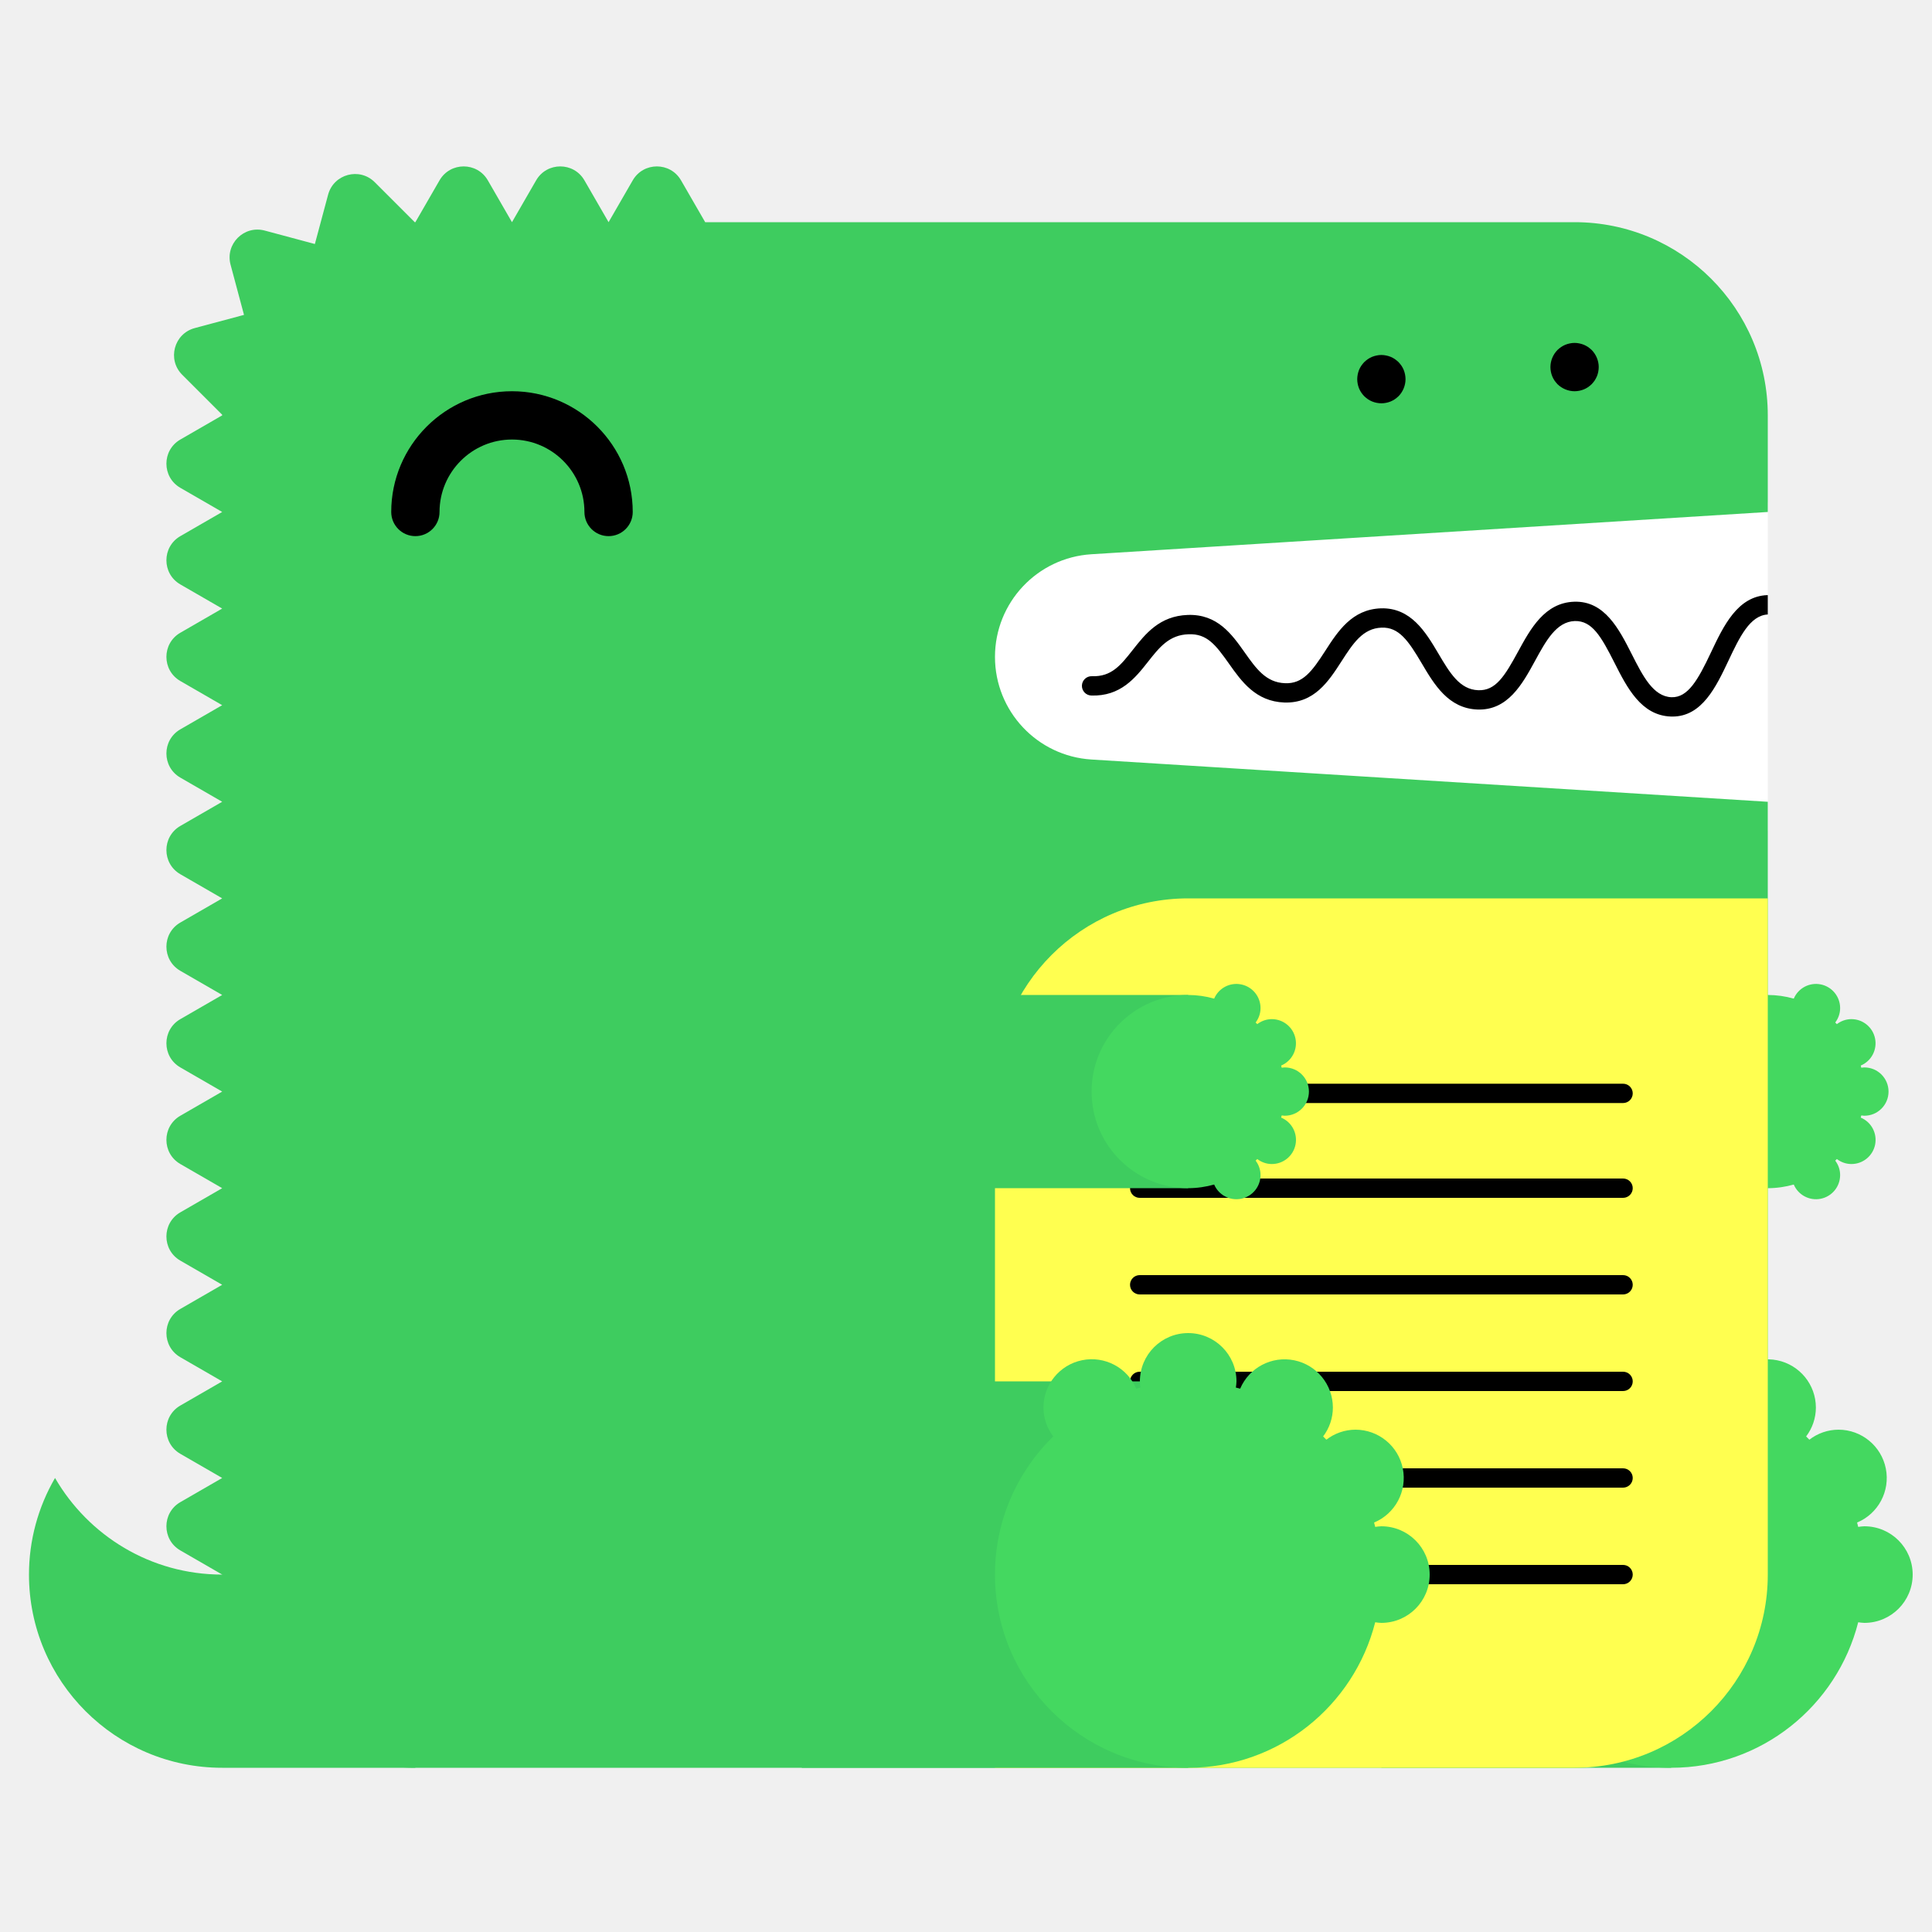
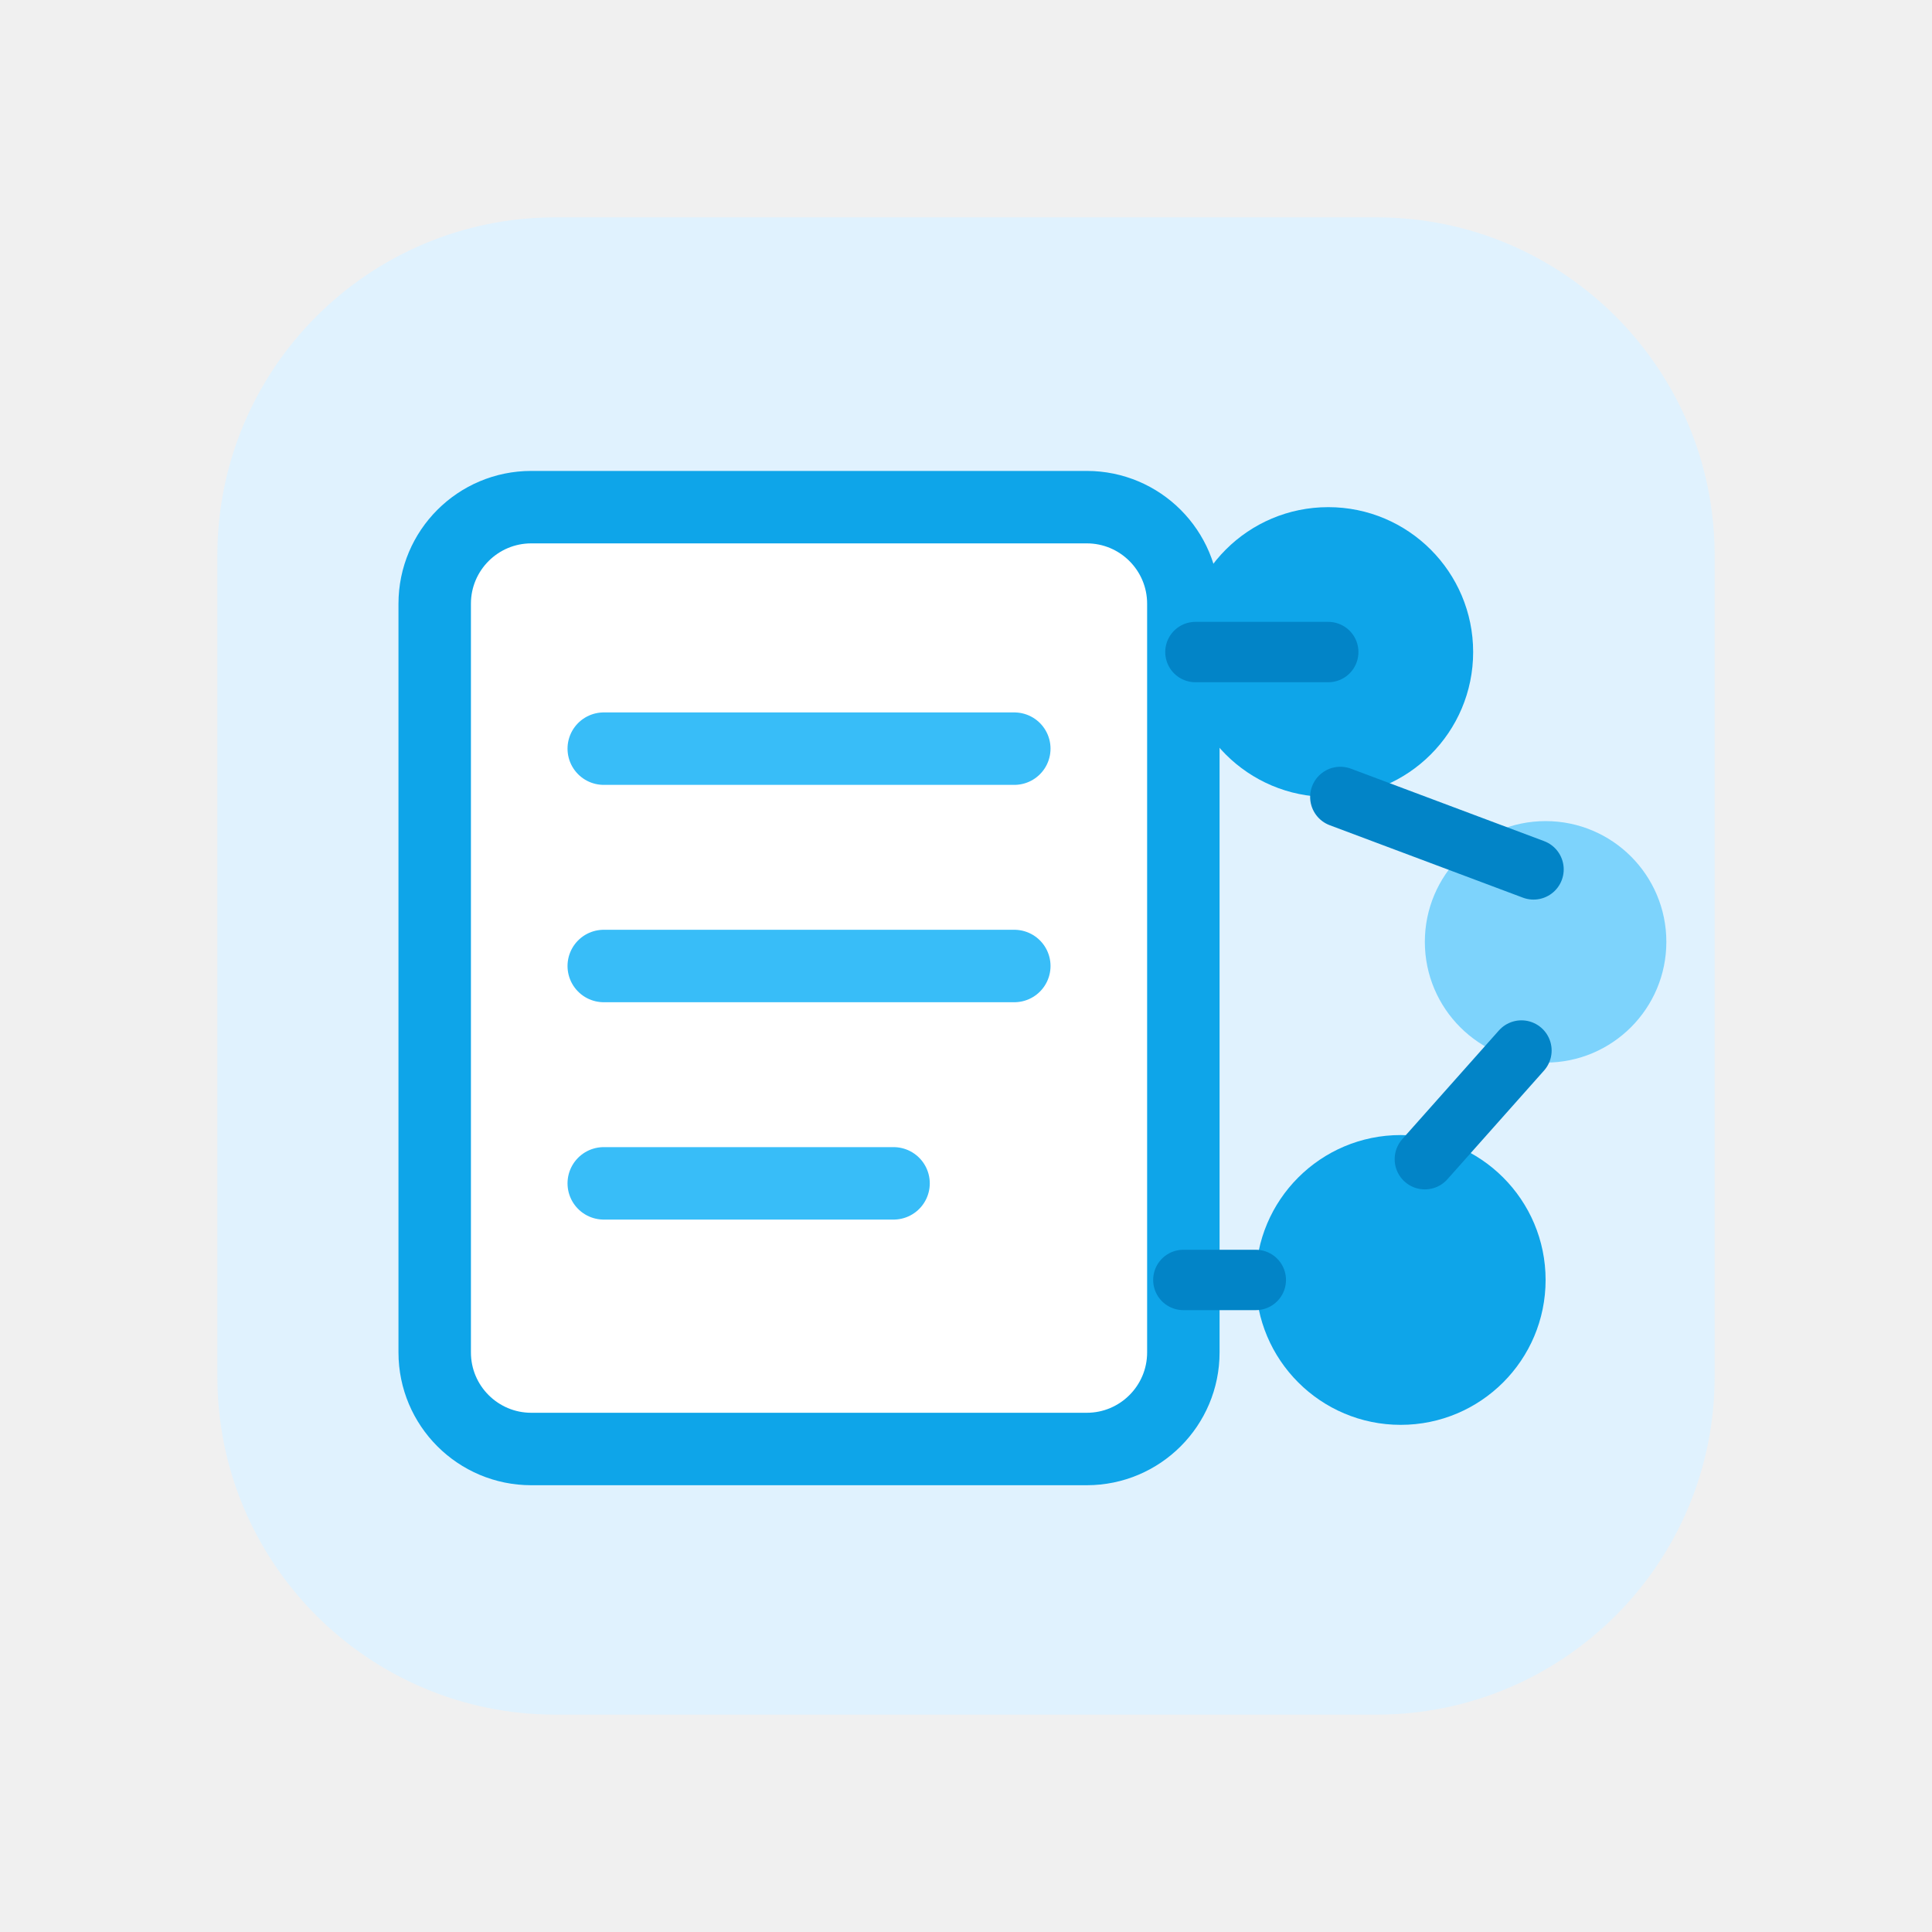
- <svg xmlns="http://www.w3.org/2000/svg" width="200" height="200" viewBox="0 0 200 200">
-   <g fill="none" fill-rule="evenodd">
-     <path fill="#FFF" d="M99 52h84v34H99z" />
-     <path d="M23 163c-7.398 0-13.843-4.027-17.303-10A19.886 19.886 0 0 0 3 163c0 11.046 8.954 20 20 20h20v-20H23z" fill="#3ECC5F" />
-     <path d="M112.98 57.376L183 53V43c0-11.046-8.954-20-20-20H73l-2.5-4.33c-1.112-1.925-3.889-1.925-5 0L63 23l-2.5-4.33c-1.111-1.925-3.889-1.925-5 0L53 23l-2.5-4.33c-1.111-1.925-3.889-1.925-5 0L43 23c-.022 0-.042.003-.065.003l-4.142-4.141c-1.57-1.571-4.252-.853-4.828 1.294l-1.369 5.104-5.192-1.392c-2.148-.575-4.111 1.389-3.535 3.536l1.39 5.193-5.102 1.367c-2.148.576-2.867 3.259-1.296 4.83l4.142 4.142c0 .021-.003.042-.003.064l-4.33 2.5c-1.925 1.111-1.925 3.889 0 5L23 53l-4.33 2.5c-1.925 1.111-1.925 3.889 0 5L23 63l-4.33 2.5c-1.925 1.111-1.925 3.889 0 5L23 73l-4.33 2.5c-1.925 1.111-1.925 3.889 0 5L23 83l-4.33 2.5c-1.925 1.111-1.925 3.889 0 5L23 93l-4.33 2.5c-1.925 1.111-1.925 3.889 0 5L23 103l-4.33 2.5c-1.925 1.111-1.925 3.889 0 5L23 113l-4.33 2.5c-1.925 1.111-1.925 3.889 0 5L23 123l-4.33 2.5c-1.925 1.111-1.925 3.889 0 5L23 133l-4.33 2.5c-1.925 1.111-1.925 3.889 0 5L23 143l-4.33 2.5c-1.925 1.111-1.925 3.889 0 5L23 153l-4.33 2.5c-1.925 1.111-1.925 3.889 0 5L23 163c0 11.046 8.954 20 20 20h120c11.046 0 20-8.954 20-20V83l-70.02-4.376A10.645 10.645 0 0 1 103 68c0-5.621 4.37-10.273 9.98-10.624" fill="#3ECC5F" />
-     <path fill="#3ECC5F" d="M143 183h30v-40h-30z" />
-     <path d="M193 158c-.219 0-.428.037-.639.064-.038-.15-.074-.301-.116-.451A5 5 0 0 0 190.32 148a4.96 4.96 0 0 0-3.016 1.036 26.531 26.531 0 0 0-.335-.336 4.955 4.955 0 0 0 1.011-2.987 5 5 0 0 0-9.599-1.959c-.148-.042-.297-.077-.445-.115.027-.211.064-.42.064-.639a5 5 0 0 0-5-5 5 5 0 0 0-5 5c0 .219.037.428.064.639-.148.038-.297.073-.445.115a4.998 4.998 0 0 0-9.599 1.959c0 1.125.384 2.151 1.011 2.987-3.717 3.632-6.031 8.693-6.031 14.3 0 11.046 8.954 20 20 20 9.339 0 17.16-6.41 19.361-15.064.211.027.42.064.639.064a5 5 0 0 0 5-5 5 5 0 0 0-5-5" fill="#44D860" />
-     <path fill="#3ECC5F" d="M153 123h30v-20h-30z" />
-     <path d="M193 115.5a2.5 2.5 0 1 0 0-5c-.109 0-.214.019-.319.032-.02-.075-.037-.15-.058-.225a2.501 2.501 0 0 0-.963-4.807c-.569 0-1.088.197-1.508.518a6.653 6.653 0 0 0-.168-.168c.314-.417.506-.931.506-1.494a2.5 2.5 0 0 0-4.8-.979A9.987 9.987 0 0 0 183 103c-5.522 0-10 4.478-10 10s4.478 10 10 10c.934 0 1.833-.138 2.69-.377a2.5 2.5 0 0 0 4.8-.979c0-.563-.192-1.077-.506-1.494.057-.055.113-.111.168-.168.42.321.939.518 1.508.518a2.5 2.5 0 0 0 .963-4.807c.021-.074.038-.15.058-.225.105.013.21.032.319.032" fill="#44D860" />
-     <path d="M63 55.5a2.5 2.5 0 0 1-2.5-2.5c0-4.136-3.364-7.5-7.5-7.5s-7.5 3.364-7.5 7.5a2.5 2.5 0 1 1-5 0c0-6.893 5.607-12.5 12.5-12.5S65.5 46.107 65.5 53a2.5 2.5 0 0 1-2.5 2.5" fill="#000" />
-     <path d="M103 183h60c11.046 0 20-8.954 20-20V93h-60c-11.046 0-20 8.954-20 20v70z" fill="#FFFF50" />
-     <path d="M168.02 124h-50.04a1 1 0 1 1 0-2h50.04a1 1 0 1 1 0 2m0 20h-50.04a1 1 0 1 1 0-2h50.04a1 1 0 1 1 0 2m0 20h-50.04a1 1 0 1 1 0-2h50.04a1 1 0 1 1 0 2m0-49.814h-50.04a1 1 0 1 1 0-2h50.04a1 1 0 1 1 0 2m0 19.814h-50.04a1 1 0 1 1 0-2h50.04a1 1 0 1 1 0 2m0 20h-50.04a1 1 0 1 1 0-2h50.04a1 1 0 1 1 0 2M183 61.611c-.012 0-.022-.006-.034-.005-3.09.105-4.552 3.196-5.842 5.923-1.346 2.85-2.387 4.703-4.093 4.647-1.889-.068-2.969-2.202-4.113-4.46-1.314-2.594-2.814-5.536-5.963-5.426-3.046.104-4.513 2.794-5.807 5.167-1.377 2.528-2.314 4.065-4.121 3.994-1.927-.07-2.951-1.805-4.136-3.813-1.321-2.236-2.848-4.75-5.936-4.664-2.994.103-4.465 2.385-5.763 4.4-1.373 2.13-2.335 3.428-4.165 3.351-1.973-.07-2.992-1.51-4.171-3.177-1.324-1.873-2.816-3.993-5.895-3.89-2.928.1-4.399 1.97-5.696 3.618-1.232 1.564-2.194 2.802-4.229 2.724a1 1 0 0 0-.072 2c3.017.101 4.545-1.8 5.872-3.487 1.177-1.496 2.193-2.787 4.193-2.855 1.926-.082 2.829 1.115 4.195 3.045 1.297 1.834 2.769 3.914 5.731 4.021 3.103.104 4.596-2.215 5.918-4.267 1.182-1.834 2.202-3.417 4.15-3.484 1.793-.067 2.769 1.35 4.145 3.681 1.297 2.197 2.766 4.686 5.787 4.796 3.125.108 4.634-2.62 5.949-5.035 1.139-2.088 2.214-4.06 4.119-4.126 1.793-.042 2.728 1.595 4.111 4.33 1.292 2.553 2.757 5.445 5.825 5.556l.169.003c3.064 0 4.518-3.075 5.805-5.794 1.139-2.41 2.217-4.68 4.067-4.773v-2z" fill="#000" />
-     <path fill="#3ECC5F" d="M83 183h40v-40H83z" />
-     <path d="M143 158c-.219 0-.428.037-.639.064-.038-.15-.074-.301-.116-.451A5 5 0 0 0 140.32 148a4.96 4.96 0 0 0-3.016 1.036 26.531 26.531 0 0 0-.335-.336 4.955 4.955 0 0 0 1.011-2.987 5 5 0 0 0-9.599-1.959c-.148-.042-.297-.077-.445-.115.027-.211.064-.42.064-.639a5 5 0 0 0-5-5 5 5 0 0 0-5 5c0 .219.037.428.064.639-.148.038-.297.073-.445.115a4.998 4.998 0 0 0-9.599 1.959c0 1.125.384 2.151 1.011 2.987-3.717 3.632-6.031 8.693-6.031 14.3 0 11.046 8.954 20 20 20 9.339 0 17.16-6.41 19.361-15.064.211.027.42.064.639.064a5 5 0 0 0 5-5 5 5 0 0 0-5-5" fill="#44D860" />
-     <path fill="#3ECC5F" d="M83 123h40v-20H83z" />
-     <path d="M133 115.5a2.5 2.5 0 1 0 0-5c-.109 0-.214.019-.319.032-.02-.075-.037-.15-.058-.225a2.501 2.501 0 0 0-.963-4.807c-.569 0-1.088.197-1.508.518a6.653 6.653 0 0 0-.168-.168c.314-.417.506-.931.506-1.494a2.5 2.5 0 0 0-4.8-.979A9.987 9.987 0 0 0 123 103c-5.522 0-10 4.478-10 10s4.478 10 10 10c.934 0 1.833-.138 2.69-.377a2.5 2.5 0 0 0 4.8-.979c0-.563-.192-1.077-.506-1.494.057-.055.113-.111.168-.168.42.321.939.518 1.508.518a2.5 2.5 0 0 0 .963-4.807c.021-.074.038-.15.058-.225.105.013.21.032.319.032" fill="#44D860" />
-     <path d="M143 41.75c-.16 0-.33-.02-.49-.05a2.52 2.52 0 0 1-.47-.14c-.15-.06-.29-.14-.431-.23-.13-.09-.259-.2-.38-.31-.109-.12-.219-.24-.309-.38s-.17-.28-.231-.43a2.619 2.619 0 0 1-.189-.96c0-.16.02-.33.05-.49.03-.16.08-.31.139-.47.061-.15.141-.29.231-.43.09-.13.2-.26.309-.38.121-.11.25-.22.38-.31.141-.09.281-.17.431-.23.149-.06.31-.11.47-.14.32-.07.65-.07.98 0 .159.03.32.08.47.14.149.06.29.14.43.23.13.09.259.2.38.31.11.12.22.25.31.38.09.14.17.28.23.43.06.16.11.31.14.47.029.16.05.33.05.49 0 .66-.271 1.31-.73 1.77-.121.11-.25.22-.38.31-.14.09-.281.17-.43.23a2.565 2.565 0 0 1-.96.19m20-1.25c-.66 0-1.3-.27-1.771-.73a3.802 3.802 0 0 1-.309-.38c-.09-.14-.17-.28-.231-.43a2.619 2.619 0 0 1-.189-.96c0-.66.27-1.3.729-1.77.121-.11.25-.22.38-.31.141-.09.281-.17.431-.23.149-.06.31-.11.47-.14.32-.07.66-.07.98 0 .159.03.32.08.47.14.149.06.29.14.43.23.13.09.259.2.38.31.459.47.73 1.11.73 1.77 0 .16-.021.33-.05.49-.03.16-.08.32-.14.47-.07.15-.14.29-.23.43-.09.13-.2.26-.31.38-.121.11-.25.22-.38.31-.14.09-.281.17-.43.23a2.565 2.565 0 0 1-.96.19" fill="#000" />
-   </g>
+ <svg xmlns="http://www.w3.org/2000/svg" width="160" height="160" viewBox="0 0 160 160" fill="none">
+   <rect x="18" y="18" width="124" height="124" rx="28" fill="#E0F2FE" />
+   <rect x="36" y="42" width="62" height="78" rx="8" fill="#FFFFFF" stroke="#0EA5E9" stroke-width="6" />
+   <path d="M50 62H84" stroke="#38BDF8" stroke-width="6" stroke-linecap="round" />
+   <path d="M50 80H84" stroke="#38BDF8" stroke-width="6" stroke-linecap="round" />
+   <path d="M50 98H74" stroke="#38BDF8" stroke-width="6" stroke-linecap="round" />
+   <circle cx="110" cy="54" r="12" fill="#0EA5E9" />
+   <circle cx="116" cy="106" r="12" fill="#0EA5E9" />
+   <circle cx="128" cy="78" r="10" fill="#7DD3FC" />
+   <path d="M111 66L127 72" stroke="#0284C7" stroke-width="5" stroke-linecap="round" />
+   <path d="M126 87L118 96" stroke="#0284C7" stroke-width="5" stroke-linecap="round" />
+   <path d="M99 54H110" stroke="#0284C7" stroke-width="5" stroke-linecap="round" />
+   <path d="M98 106H104" stroke="#0284C7" stroke-width="5" stroke-linecap="round" />
</svg>
